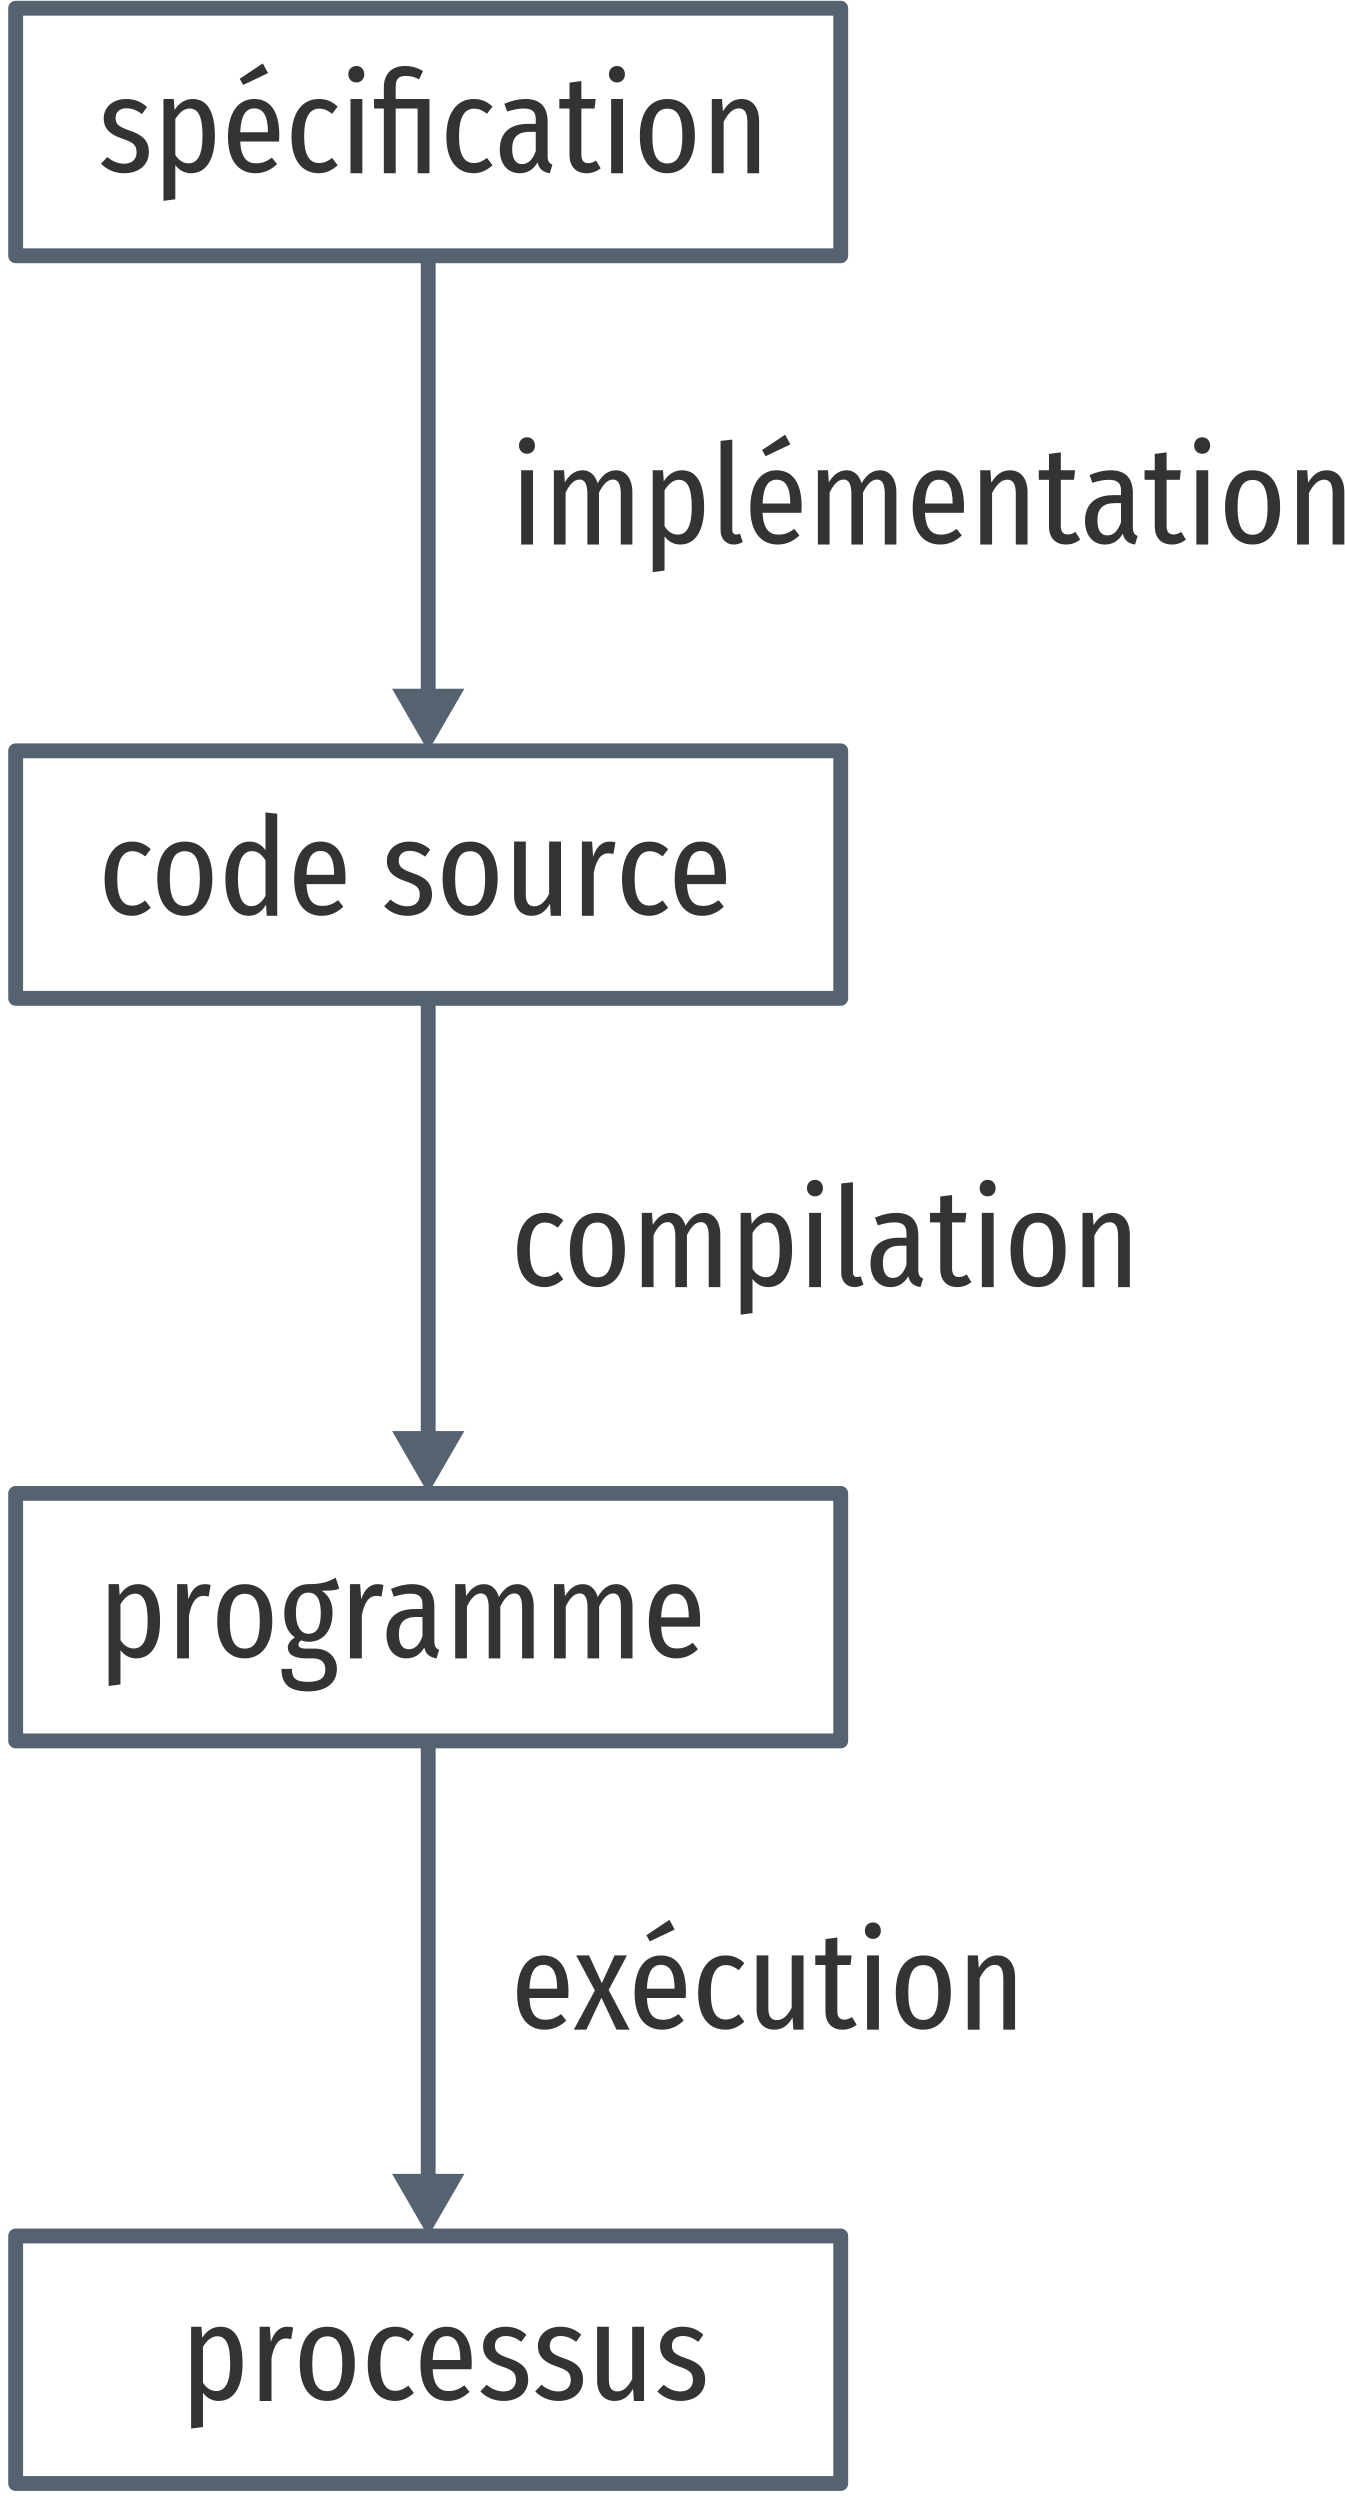
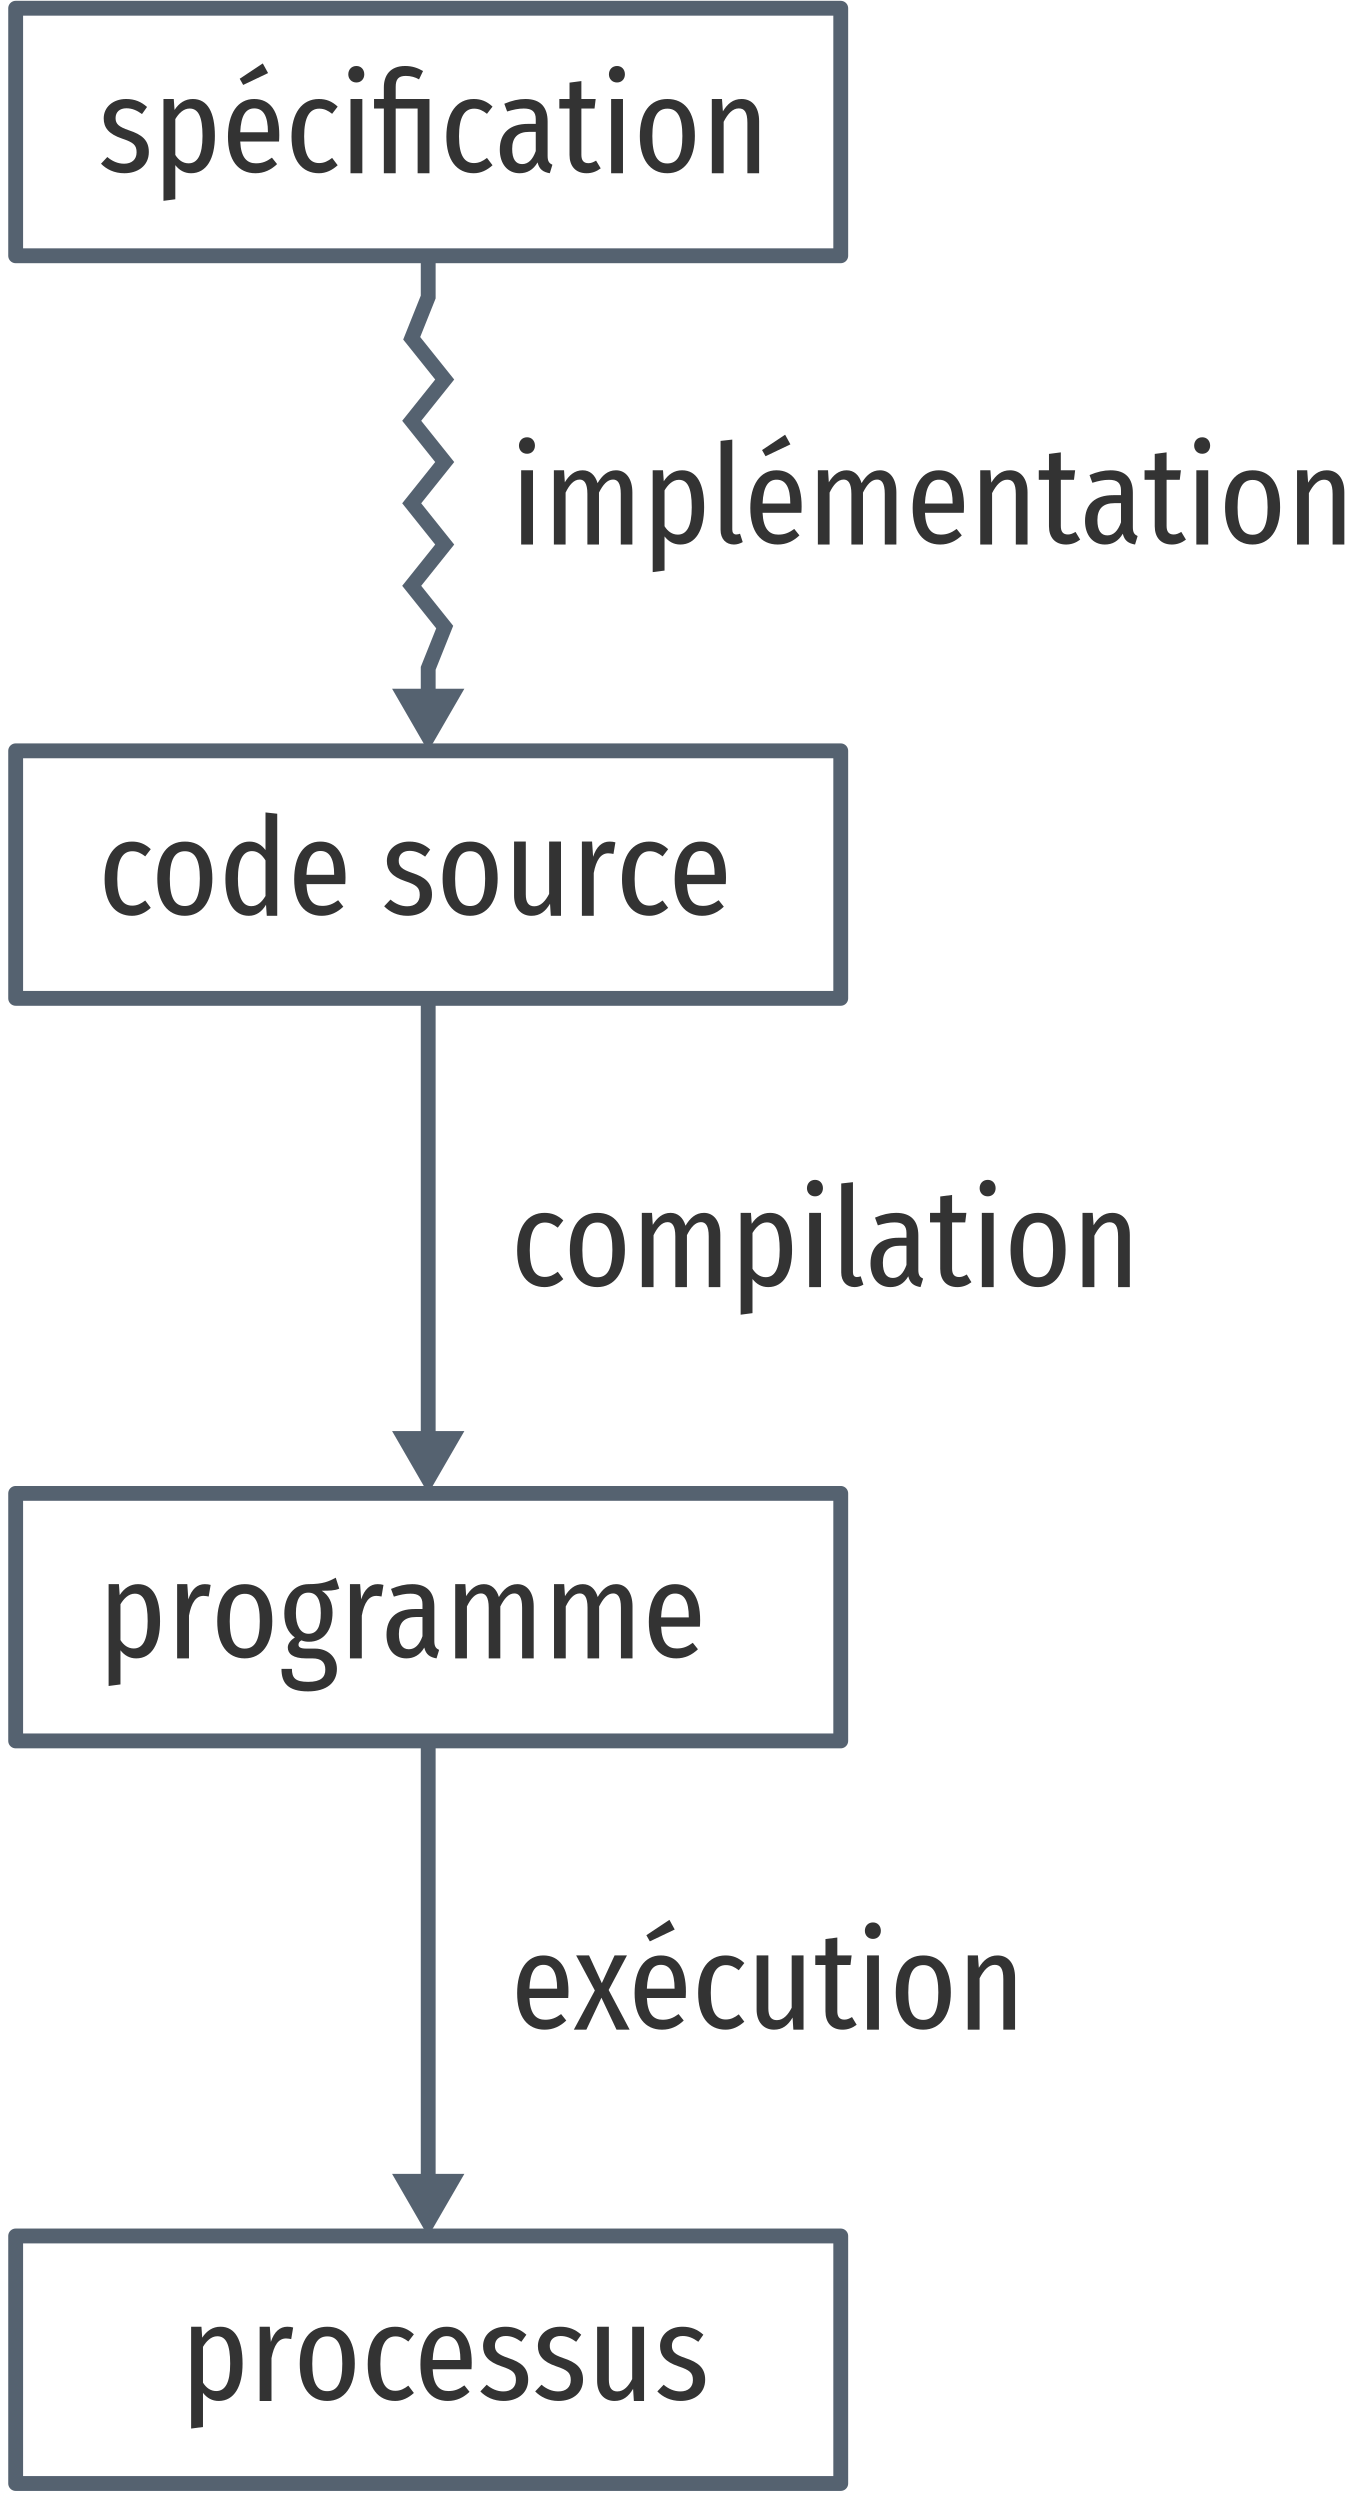
<svg xmlns="http://www.w3.org/2000/svg" xmlns:xlink="http://www.w3.org/1999/xlink" width="163pt" height="303pt" viewBox="0 0 163 303" version="1.1">
  <defs>
    <g>
      <symbol overflow="visible" id="glyph0-0">
        <path style="stroke:none;" d="M 8.875 -17 L 2 -17 L 2 5.844 L 8.875 5.844 Z M 8 -16.156 L 8 5 L 2.891 5 L 2.891 -16.156 Z M 5.312 -7.109 C 4.672 -7.109 3.797 -6.953 3.797 -6.562 C 3.797 -6.391 3.953 -6.266 4.203 -6.266 C 4.266 -6.266 4.344 -6.266 4.422 -6.281 C 4.688 -6.312 4.922 -6.328 5.281 -6.328 C 6.094 -6.328 6.266 -5.891 6.266 -5.297 C 6.266 -4.516 5.953 -4.219 4.781 -4.156 L 4.781 -2.812 C 4.781 -2.562 4.969 -2.422 5.188 -2.422 C 5.391 -2.422 5.609 -2.562 5.609 -2.812 L 5.609 -3.531 C 6.672 -3.672 7.125 -4.266 7.125 -5.328 C 7.125 -6.266 6.719 -7.109 5.312 -7.109 Z M 5.203 -1.953 C 4.875 -1.953 4.625 -1.703 4.625 -1.375 C 4.625 -1.047 4.875 -0.781 5.203 -0.781 C 5.516 -0.781 5.766 -1.047 5.766 -1.375 C 5.766 -1.703 5.516 -1.953 5.203 -1.953 Z M 5.203 -1.953 " />
      </symbol>
      <symbol overflow="visible" id="glyph0-1">
        <path style="stroke:none;" d="M 3.391 -9 C 1.781 -9 0.672 -8 0.672 -6.656 C 0.672 -5.516 1.281 -4.75 2.891 -4.203 C 4.297 -3.734 4.656 -3.406 4.656 -2.531 C 4.656 -1.656 4.062 -1.156 3.141 -1.156 C 2.359 -1.156 1.672 -1.484 1.109 -1.969 L 0.344 -1.156 C 1 -0.484 1.938 0 3.172 0 C 4.75 0 6.141 -0.859 6.141 -2.578 C 6.141 -4.016 5.297 -4.688 3.734 -5.203 C 2.5 -5.625 2.109 -5.969 2.109 -6.688 C 2.109 -7.422 2.609 -7.875 3.422 -7.875 C 4.109 -7.875 4.688 -7.625 5.312 -7.172 L 5.922 -8.031 C 5.234 -8.656 4.438 -9 3.391 -9 Z M 3.391 -9 " />
      </symbol>
      <symbol overflow="visible" id="glyph0-2">
        <path style="stroke:none;" d="M 4.828 -9 C 3.891 -9 3.156 -8.516 2.609 -7.672 L 2.516 -9 L 1.266 -9 L 1.266 3.344 L 2.703 3.156 L 2.703 -0.984 C 3.188 -0.359 3.812 0 4.609 0 C 6.5 0 7.5 -1.781 7.5 -4.516 C 7.5 -7.375 6.625 -9 4.828 -9 Z M 4.312 -1.203 C 3.625 -1.203 3.094 -1.594 2.703 -2.219 L 2.703 -6.562 C 3.094 -7.219 3.672 -7.844 4.438 -7.844 C 5.469 -7.844 6 -6.906 6 -4.516 C 6 -2.141 5.359 -1.203 4.312 -1.203 Z M 4.312 -1.203 " />
      </symbol>
      <symbol overflow="visible" id="glyph0-3">
        <path style="stroke:none;" d="M 5.641 -12.141 L 5 -13.312 L 2.203 -11.453 L 2.625 -10.703 Z M 7 -4.625 C 7 -7.484 5.922 -9 3.953 -9 C 1.953 -9 0.781 -7.234 0.781 -4.422 C 0.781 -1.562 2.031 0 4.109 0 C 5.172 0 6.016 -0.422 6.734 -1.109 L 6.109 -1.891 C 5.469 -1.422 4.938 -1.203 4.172 -1.203 C 3.109 -1.203 2.359 -1.844 2.266 -3.844 L 6.969 -3.844 C 6.984 -4.047 7 -4.312 7 -4.625 Z M 5.625 -4.969 L 2.266 -4.969 C 2.359 -7.094 2.984 -7.859 3.969 -7.859 C 5.062 -7.859 5.625 -6.953 5.625 -4.969 Z M 5.625 -4.969 " />
      </symbol>
      <symbol overflow="visible" id="glyph0-4">
        <path style="stroke:none;" d="M 4.094 -9 C 2.062 -9 0.781 -7.312 0.781 -4.438 C 0.781 -1.562 2.047 0 4.109 0 C 4.969 0 5.719 -0.375 6.375 -0.969 L 5.703 -1.859 C 5.188 -1.469 4.75 -1.234 4.125 -1.234 C 3.016 -1.234 2.312 -2.078 2.312 -4.469 C 2.312 -6.844 3 -7.828 4.141 -7.828 C 4.75 -7.828 5.203 -7.594 5.703 -7.203 L 6.375 -8.078 C 5.672 -8.734 4.969 -9 4.094 -9 Z M 4.094 -9 " />
      </symbol>
      <symbol overflow="visible" id="glyph0-5">
        <path style="stroke:none;" d="M 1.984 -13 C 1.391 -13 1 -12.562 1 -11.984 C 1 -11.438 1.391 -11 1.984 -11 C 2.562 -11 2.938 -11.438 2.938 -11.984 C 2.938 -12.562 2.562 -13 1.984 -13 Z M 2.703 -9 L 1.266 -9 L 1.266 0 L 2.703 0 Z M 2.703 -9 " />
      </symbol>
      <symbol overflow="visible" id="glyph0-6">
        <path style="stroke:none;" d="M 3.922 -13 C 2.109 -13 1.344 -11.859 1.344 -10.406 L 1.344 -9 L 0.156 -9 L 0.156 -7.844 L 1.344 -7.844 L 1.344 0 L 2.781 0 L 2.781 -7.844 L 5.438 -7.844 L 5.438 0 L 6.875 0 L 6.875 -9 L 2.781 -9 L 2.781 -10.469 C 2.781 -11.375 3.094 -11.797 4 -11.797 C 4.625 -11.797 5.156 -11.641 5.609 -11.375 L 6.094 -12.391 C 5.469 -12.75 4.812 -13 3.922 -13 Z M 3.922 -13 " />
      </symbol>
      <symbol overflow="visible" id="glyph0-7">
        <path style="stroke:none;" d="M 6.391 -2.094 L 6.391 -6.266 C 6.391 -7.969 5.562 -9 3.703 -9 C 2.891 -9 2.047 -8.812 1.141 -8.422 L 1.484 -7.484 C 2.25 -7.719 2.859 -7.844 3.5 -7.844 C 4.484 -7.844 4.953 -7.484 4.953 -6.562 L 4.953 -5.984 L 4.016 -5.984 C 1.797 -5.984 0.594 -4.891 0.594 -2.859 C 0.594 -1.156 1.516 0 3 0 C 3.891 0 4.641 -0.391 5.172 -1.312 C 5.375 -0.453 5.859 -0.141 6.656 0 L 6.969 -1.031 C 6.594 -1.203 6.391 -1.422 6.391 -2.094 Z M 3.297 -1.109 C 2.531 -1.109 2.094 -1.703 2.094 -2.953 C 2.094 -4.344 2.766 -5.016 4.172 -5.016 L 4.953 -5.016 L 4.953 -2.688 C 4.578 -1.641 4.047 -1.109 3.297 -1.109 Z M 3.297 -1.109 " />
      </symbol>
      <symbol overflow="visible" id="glyph0-8">
        <path style="stroke:none;" d="M 4.609 -1.531 C 4.25 -1.328 4.016 -1.219 3.688 -1.219 C 3.062 -1.219 2.828 -1.594 2.828 -2.25 L 2.828 -7.844 L 4.422 -7.844 L 4.562 -9 L 2.828 -9 L 2.828 -11.172 L 1.391 -10.984 L 1.391 -9 L 0.156 -9 L 0.156 -7.844 L 1.391 -7.844 L 1.391 -2.219 C 1.391 -0.859 2.125 0 3.469 0 C 4.094 0 4.656 -0.203 5.172 -0.594 Z M 4.609 -1.531 " />
      </symbol>
      <symbol overflow="visible" id="glyph0-9">
        <path style="stroke:none;" d="M 4.125 -9 C 2.016 -9 0.781 -7.375 0.781 -4.5 C 0.781 -1.703 2 0 4.109 0 C 6.203 0 7.453 -1.781 7.453 -4.516 C 7.453 -7.453 6.219 -9 4.125 -9 Z M 4.125 -7.828 C 5.297 -7.828 5.938 -6.906 5.938 -4.516 C 5.938 -2.125 5.297 -1.188 4.109 -1.188 C 2.938 -1.188 2.297 -2.125 2.297 -4.5 C 2.297 -6.906 2.938 -7.828 4.125 -7.828 Z M 4.125 -7.828 " />
      </symbol>
      <symbol overflow="visible" id="glyph0-10">
        <path style="stroke:none;" d="M 4.875 -9 C 3.828 -9 3.156 -8.406 2.609 -7.5 L 2.5 -9 L 1.266 -9 L 1.266 0 L 2.703 0 L 2.703 -6.234 C 3.203 -7.219 3.797 -7.859 4.531 -7.859 C 5.203 -7.859 5.578 -7.453 5.578 -6.109 L 5.578 0 L 7 0 L 7 -6.312 C 7 -8 6.188 -9 4.875 -9 Z M 4.875 -9 " />
      </symbol>
      <symbol overflow="visible" id="glyph0-11">
        <path style="stroke:none;" d="M 5.656 -12.531 L 5.656 -7.969 C 5.219 -8.562 4.594 -9 3.719 -9 C 1.969 -9 0.797 -7.203 0.797 -4.469 C 0.797 -1.719 1.797 0 3.641 0 C 4.547 0 5.234 -0.516 5.719 -1.344 L 5.812 0 L 7.078 0 L 7.078 -12.375 Z M 3.938 -1.172 C 2.922 -1.172 2.312 -2.156 2.312 -4.5 C 2.312 -6.844 2.984 -7.844 4.016 -7.844 C 4.719 -7.844 5.219 -7.406 5.656 -6.719 L 5.656 -2.406 C 5.203 -1.656 4.688 -1.172 3.938 -1.172 Z M 3.938 -1.172 " />
      </symbol>
      <symbol overflow="visible" id="glyph0-12">
        <path style="stroke:none;" d="M 7 -4.625 C 7 -7.484 5.922 -9 3.953 -9 C 1.953 -9 0.781 -7.234 0.781 -4.422 C 0.781 -1.562 2.031 0 4.109 0 C 5.172 0 6.016 -0.422 6.734 -1.109 L 6.109 -1.891 C 5.469 -1.422 4.938 -1.203 4.172 -1.203 C 3.109 -1.203 2.359 -1.844 2.266 -3.844 L 6.969 -3.844 C 6.984 -4.047 7 -4.312 7 -4.625 Z M 5.625 -4.969 L 2.266 -4.969 C 2.359 -7.094 2.984 -7.859 3.969 -7.859 C 5.062 -7.859 5.625 -6.953 5.625 -4.969 Z M 5.625 -4.969 " />
      </symbol>
      <symbol overflow="visible" id="glyph0-13">
        <path style="stroke:none;" d="" />
      </symbol>
      <symbol overflow="visible" id="glyph0-14">
        <path style="stroke:none;" d="M 6.891 -9 L 5.453 -9 L 5.453 -2.656 C 5.016 -1.812 4.453 -1.156 3.656 -1.156 C 2.953 -1.156 2.625 -1.625 2.625 -2.594 L 2.625 -9 L 1.203 -9 L 1.203 -2.438 C 1.203 -0.969 2.016 0 3.312 0 C 4.328 0 5 -0.516 5.562 -1.469 L 5.656 0 L 6.891 0 Z M 6.891 -9 " />
      </symbol>
      <symbol overflow="visible" id="glyph0-15">
        <path style="stroke:none;" d="M 4.625 -9 C 3.719 -9 3.031 -8.406 2.625 -7.156 L 2.5 -9 L 1.266 -9 L 1.266 0 L 2.703 0 L 2.703 -5.188 C 3 -6.781 3.562 -7.578 4.469 -7.578 C 4.719 -7.578 4.875 -7.531 5.094 -7.5 L 5.328 -8.906 C 5.125 -8.969 4.891 -9 4.625 -9 Z M 4.625 -9 " />
      </symbol>
      <symbol overflow="visible" id="glyph0-16">
        <path style="stroke:none;" d="M 6.906 -9.781 C 6.094 -9.344 5.375 -9 3.609 -9 C 1.891 -9 0.672 -7.578 0.672 -5.438 C 0.672 -4.109 1.078 -3.172 1.953 -2.531 C 1.438 -2.219 1.094 -1.781 1.094 -1.328 C 1.094 -0.578 1.688 0 3.312 0 L 4.094 0 C 5.109 0 5.641 0.438 5.641 1.359 C 5.641 2.281 5.109 2.844 3.562 2.844 C 1.969 2.844 1.594 2.344 1.594 1.266 L 0.328 1.266 C 0.328 2.969 1.094 4 3.547 4 C 5.875 4 7.047 2.891 7.047 1.266 C 7.047 -0.078 6.047 -1.188 4.375 -1.188 L 3.328 -1.188 C 2.578 -1.188 2.391 -1.391 2.391 -1.656 C 2.391 -1.875 2.516 -2.078 2.75 -2.188 C 3.031 -2.062 3.328 -2.016 3.656 -2.016 C 5.438 -2.016 6.516 -3.438 6.516 -5.547 C 6.516 -6.781 6.078 -7.641 5.203 -8.203 C 6.062 -8.203 6.766 -8.203 7.328 -8.453 Z M 3.594 -7.969 C 4.609 -7.969 5.094 -7.109 5.094 -5.5 C 5.094 -3.703 4.562 -2.984 3.594 -2.984 C 2.609 -2.984 2.078 -4.016 2.078 -5.484 C 2.078 -7.141 2.594 -7.969 3.594 -7.969 Z M 3.594 -7.969 " />
      </symbol>
      <symbol overflow="visible" id="glyph0-17">
        <path style="stroke:none;" d="M 8.797 -9 C 7.781 -9 7.094 -8.344 6.562 -7.438 C 6.281 -8.422 5.641 -9 4.75 -9 C 3.781 -9 3.109 -8.391 2.594 -7.547 L 2.5 -9 L 1.266 -9 L 1.266 0 L 2.688 0 L 2.688 -6.297 C 3.141 -7.234 3.688 -7.875 4.391 -7.875 C 4.922 -7.875 5.328 -7.469 5.328 -6.141 L 5.328 0 L 6.734 0 L 6.734 -6.297 C 7.203 -7.234 7.734 -7.875 8.438 -7.875 C 8.984 -7.875 9.375 -7.469 9.375 -6.141 L 9.375 0 L 10.781 0 L 10.781 -6.312 C 10.781 -7.984 10 -9 8.797 -9 Z M 8.797 -9 " />
      </symbol>
      <symbol overflow="visible" id="glyph0-18">
        <path style="stroke:none;" d="M 2.812 0 C 3.219 0 3.594 -0.141 3.875 -0.297 L 3.547 -1.312 C 3.422 -1.266 3.266 -1.219 3.094 -1.219 C 2.75 -1.219 2.609 -1.453 2.609 -1.812 L 2.609 -12.719 L 1.188 -12.562 L 1.188 -1.781 C 1.188 -0.672 1.844 0 2.812 0 Z M 2.812 0 " />
      </symbol>
      <symbol overflow="visible" id="glyph0-19">
        <path style="stroke:none;" d="M 4.297 -4.812 L 6.516 -9 L 5.016 -9 L 3.469 -5.641 L 1.922 -9 L 0.359 -9 L 2.625 -4.75 L 0.078 0 L 1.594 0 L 3.422 -3.875 L 5.25 0 L 6.844 0 Z M 4.297 -4.812 " />
      </symbol>
    </g>
  </defs>
-   <g id="surface4">
+   <g id="surface6">
    <path style="fill:none;stroke-width:1.8;stroke-linecap:butt;stroke-linejoin:round;stroke:rgb(33.333%,38.431%,43.922%);stroke-opacity:1;stroke-miterlimit:4;" d="M 669.998 942.362 L 769.998 942.362 L 769.998 972.362 L 669.998 972.362 Z M 669.998 942.362 " transform="matrix(1,0,0,1,-668.1,-941.3622)" />
    <g style="fill:rgb(20%,20%,20%);fill-opacity:1;">
      <use xlink:href="#glyph0-1" x="11.898" y="20.998" />
      <use xlink:href="#glyph0-2" x="18.545" y="20.998" />
      <use xlink:href="#glyph0-3" x="26.849" y="20.998" />
      <use xlink:href="#glyph0-4" x="34.551" y="20.998" />
      <use xlink:href="#glyph0-5" x="41.213" y="20.998" />
      <use xlink:href="#glyph0-6" x="45.178" y="20.998" />
      <use xlink:href="#glyph0-4" x="53.319" y="20.998" />
      <use xlink:href="#glyph0-7" x="59.981" y="20.998" />
      <use xlink:href="#glyph0-8" x="67.635" y="20.998" />
      <use xlink:href="#glyph0-5" x="72.802" y="20.998" />
      <use xlink:href="#glyph0-9" x="76.767" y="20.998" />
      <use xlink:href="#glyph0-10" x="85.005" y="20.998" />
    </g>
    <g style="fill:rgb(20%,20%,20%);fill-opacity:1;">
      <use xlink:href="#glyph0-4" x="11.898" y="110.998" />
      <use xlink:href="#glyph0-9" x="18.284" y="110.998" />
      <use xlink:href="#glyph0-11" x="26.522" y="110.998" />
      <use xlink:href="#glyph0-12" x="34.875" y="110.998" />
      <use xlink:href="#glyph0-13" x="42.577" y="110.998" />
      <use xlink:href="#glyph0-1" x="46.217" y="110.998" />
      <use xlink:href="#glyph0-9" x="52.863" y="110.998" />
      <use xlink:href="#glyph0-14" x="61.102" y="110.998" />
      <use xlink:href="#glyph0-15" x="69.259" y="110.998" />
      <use xlink:href="#glyph0-4" x="74.605" y="110.998" />
      <use xlink:href="#glyph0-12" x="80.991" y="110.998" />
    </g>
    <g style="fill:rgb(20%,20%,20%);fill-opacity:1;">
      <use xlink:href="#glyph0-2" x="11.898" y="200.998" />
      <use xlink:href="#glyph0-15" x="20.202" y="200.998" />
      <use xlink:href="#glyph0-9" x="25.549" y="200.998" />
      <use xlink:href="#glyph0-16" x="33.787" y="200.998" />
      <use xlink:href="#glyph0-15" x="41.148" y="200.998" />
      <use xlink:href="#glyph0-7" x="46.251" y="200.998" />
      <use xlink:href="#glyph0-17" x="53.904" y="200.998" />
      <use xlink:href="#glyph0-17" x="65.881" y="200.998" />
      <use xlink:href="#glyph0-12" x="77.857" y="200.998" />
    </g>
    <g style="fill:rgb(20%,20%,20%);fill-opacity:1;">
      <use xlink:href="#glyph0-2" x="21.898" y="290.998" />
      <use xlink:href="#glyph0-15" x="30.202" y="290.998" />
      <use xlink:href="#glyph0-9" x="35.549" y="290.998" />
      <use xlink:href="#glyph0-4" x="43.787" y="290.998" />
      <use xlink:href="#glyph0-12" x="50.173" y="290.998" />
      <use xlink:href="#glyph0-1" x="57.875" y="290.998" />
      <use xlink:href="#glyph0-1" x="64.521" y="290.998" />
      <use xlink:href="#glyph0-14" x="71.168" y="290.998" />
      <use xlink:href="#glyph0-1" x="79.325" y="290.998" />
    </g>
    <path style="fill:none;stroke-width:1.8;stroke-linecap:butt;stroke-linejoin:round;stroke:rgb(33.333%,38.431%,43.922%);stroke-opacity:1;stroke-miterlimit:4;" d="M 669.998 1032.362 L 769.998 1032.362 L 769.998 1062.362 L 669.998 1062.362 Z M 669.998 1032.362 " transform="matrix(1,0,0,1,-668.1,-941.3622)" />
-     <path style="fill:none;stroke-width:1.8;stroke-linecap:butt;stroke-linejoin:miter;stroke:rgb(33.333%,38.431%,43.922%);stroke-opacity:1;stroke-miterlimit:4;" d="M 719.998 972.362 L 719.998 1027.362 " transform="matrix(1,0,0,1,-668.1,-941.3622)" />
+     <path style="fill:none;stroke-width:1.8;stroke-linecap:butt;stroke-linejoin:miter;stroke:rgb(33.333%,38.431%,43.922%);stroke-opacity:1;stroke-miterlimit:4;" d="M 719.998 972.362 L 719.998 977.362 L 717.998 982.362 L 721.998 987.362 L 717.998 992.362 L 721.998 997.362 L 717.998 1002.362 L 721.998 1007.362 L 717.998 1012.362 L 721.998 1017.362 L 719.998 1022.362 L 719.998 1027.362 " transform="matrix(1,0,0,1,-668.1,-941.3622)" />
    <path style="fill-rule:evenodd;fill:rgb(33.333%,38.431%,43.922%);fill-opacity:1;stroke-width:1.25;stroke-linecap:butt;stroke-linejoin:miter;stroke:rgb(33.333%,38.431%,43.922%);stroke-opacity:1;stroke-miterlimit:4;" d="M 5.773 0.002 L -2.881 4.999 L -2.881 -5 Z M 5.773 0.002 " transform="matrix(0.000000000000000044,0.72,-0.72,0.000000000000000044,51.9,85.99998)" />
    <path style="fill:none;stroke-width:1.8;stroke-linecap:butt;stroke-linejoin:round;stroke:rgb(33.333%,38.431%,43.922%);stroke-opacity:1;stroke-miterlimit:4;" d="M 669.998 1122.362 L 769.998 1122.362 L 769.998 1152.362 L 669.998 1152.362 Z M 669.998 1122.362 " transform="matrix(1,0,0,1,-668.1,-941.3622)" />
    <g style="fill:rgb(20%,20%,20%);fill-opacity:1;">
      <use xlink:href="#glyph0-5" x="61.898" y="65.998" />
      <use xlink:href="#glyph0-17" x="65.863" y="65.998" />
      <use xlink:href="#glyph0-2" x="77.84" y="65.998" />
      <use xlink:href="#glyph0-18" x="86.144" y="65.998" />
      <use xlink:href="#glyph0-3" x="90.157" y="65.998" />
      <use xlink:href="#glyph0-17" x="97.859" y="65.998" />
      <use xlink:href="#glyph0-12" x="109.836" y="65.998" />
      <use xlink:href="#glyph0-10" x="117.538" y="65.998" />
      <use xlink:href="#glyph0-8" x="125.744" y="65.998" />
      <use xlink:href="#glyph0-7" x="130.911" y="65.998" />
      <use xlink:href="#glyph0-8" x="138.564" y="65.998" />
      <use xlink:href="#glyph0-5" x="143.731" y="65.998" />
      <use xlink:href="#glyph0-9" x="147.696" y="65.998" />
      <use xlink:href="#glyph0-10" x="155.935" y="65.998" />
    </g>
    <path style="fill:none;stroke-width:1.8;stroke-linecap:butt;stroke-linejoin:miter;stroke:rgb(33.333%,38.431%,43.922%);stroke-opacity:1;stroke-miterlimit:4;" d="M 719.998 1062.335 L 719.998 1117.335 " transform="matrix(1,0,0,1,-668.1,-941.3622)" />
    <path style="fill-rule:evenodd;fill:rgb(33.333%,38.431%,43.922%);fill-opacity:1;stroke-width:1.25;stroke-linecap:butt;stroke-linejoin:miter;stroke:rgb(33.333%,38.431%,43.922%);stroke-opacity:1;stroke-miterlimit:4;" d="M 5.772 0.002 L -2.882 4.999 L -2.882 -5 Z M 5.772 0.002 " transform="matrix(0.000000000000000044,0.72,-0.72,0.000000000000000044,51.9,175.9732)" />
    <g style="fill:rgb(20%,20%,20%);fill-opacity:1;">
      <use xlink:href="#glyph0-4" x="61.898" y="155.998" />
      <use xlink:href="#glyph0-9" x="68.284" y="155.998" />
      <use xlink:href="#glyph0-17" x="76.522" y="155.998" />
      <use xlink:href="#glyph0-2" x="88.499" y="155.998" />
      <use xlink:href="#glyph0-5" x="96.803" y="155.998" />
      <use xlink:href="#glyph0-18" x="100.768" y="155.998" />
      <use xlink:href="#glyph0-7" x="104.911" y="155.998" />
      <use xlink:href="#glyph0-8" x="112.564" y="155.998" />
      <use xlink:href="#glyph0-5" x="117.731" y="155.998" />
      <use xlink:href="#glyph0-9" x="121.696" y="155.998" />
      <use xlink:href="#glyph0-10" x="129.935" y="155.998" />
    </g>
    <path style="fill:none;stroke-width:1.8;stroke-linecap:butt;stroke-linejoin:miter;stroke:rgb(33.333%,38.431%,43.922%);stroke-opacity:1;stroke-miterlimit:4;" d="M 719.998 1152.362 L 719.998 1207.362 " transform="matrix(1,0,0,1,-668.1,-941.3622)" />
    <path style="fill-rule:evenodd;fill:rgb(33.333%,38.431%,43.922%);fill-opacity:1;stroke-width:1.25;stroke-linecap:butt;stroke-linejoin:miter;stroke:rgb(33.333%,38.431%,43.922%);stroke-opacity:1;stroke-miterlimit:4;" d="M 5.773 0.002 L -2.881 4.999 L -2.881 -5 Z M 5.773 0.002 " transform="matrix(0.000000000000000044,0.72,-0.72,0.000000000000000044,51.9,266)" />
    <path style="fill:none;stroke-width:1.8;stroke-linecap:butt;stroke-linejoin:round;stroke:rgb(33.333%,38.431%,43.922%);stroke-opacity:1;stroke-miterlimit:4;" d="M 669.998 1212.362 L 769.998 1212.362 L 769.998 1242.362 L 669.998 1242.362 Z M 669.998 1212.362 " transform="matrix(1,0,0,1,-668.1,-941.3622)" />
    <g style="fill:rgb(20%,20%,20%);fill-opacity:1;">
      <use xlink:href="#glyph0-12" x="61.898" y="245.998" />
      <use xlink:href="#glyph0-19" x="69.471" y="245.998" />
      <use xlink:href="#glyph0-3" x="76.134" y="245.998" />
      <use xlink:href="#glyph0-4" x="83.836" y="245.998" />
      <use xlink:href="#glyph0-14" x="90.498" y="245.998" />
      <use xlink:href="#glyph0-8" x="98.655" y="245.998" />
      <use xlink:href="#glyph0-5" x="103.822" y="245.998" />
      <use xlink:href="#glyph0-9" x="107.787" y="245.998" />
      <use xlink:href="#glyph0-10" x="116.025" y="245.998" />
    </g>
  </g>
</svg>
